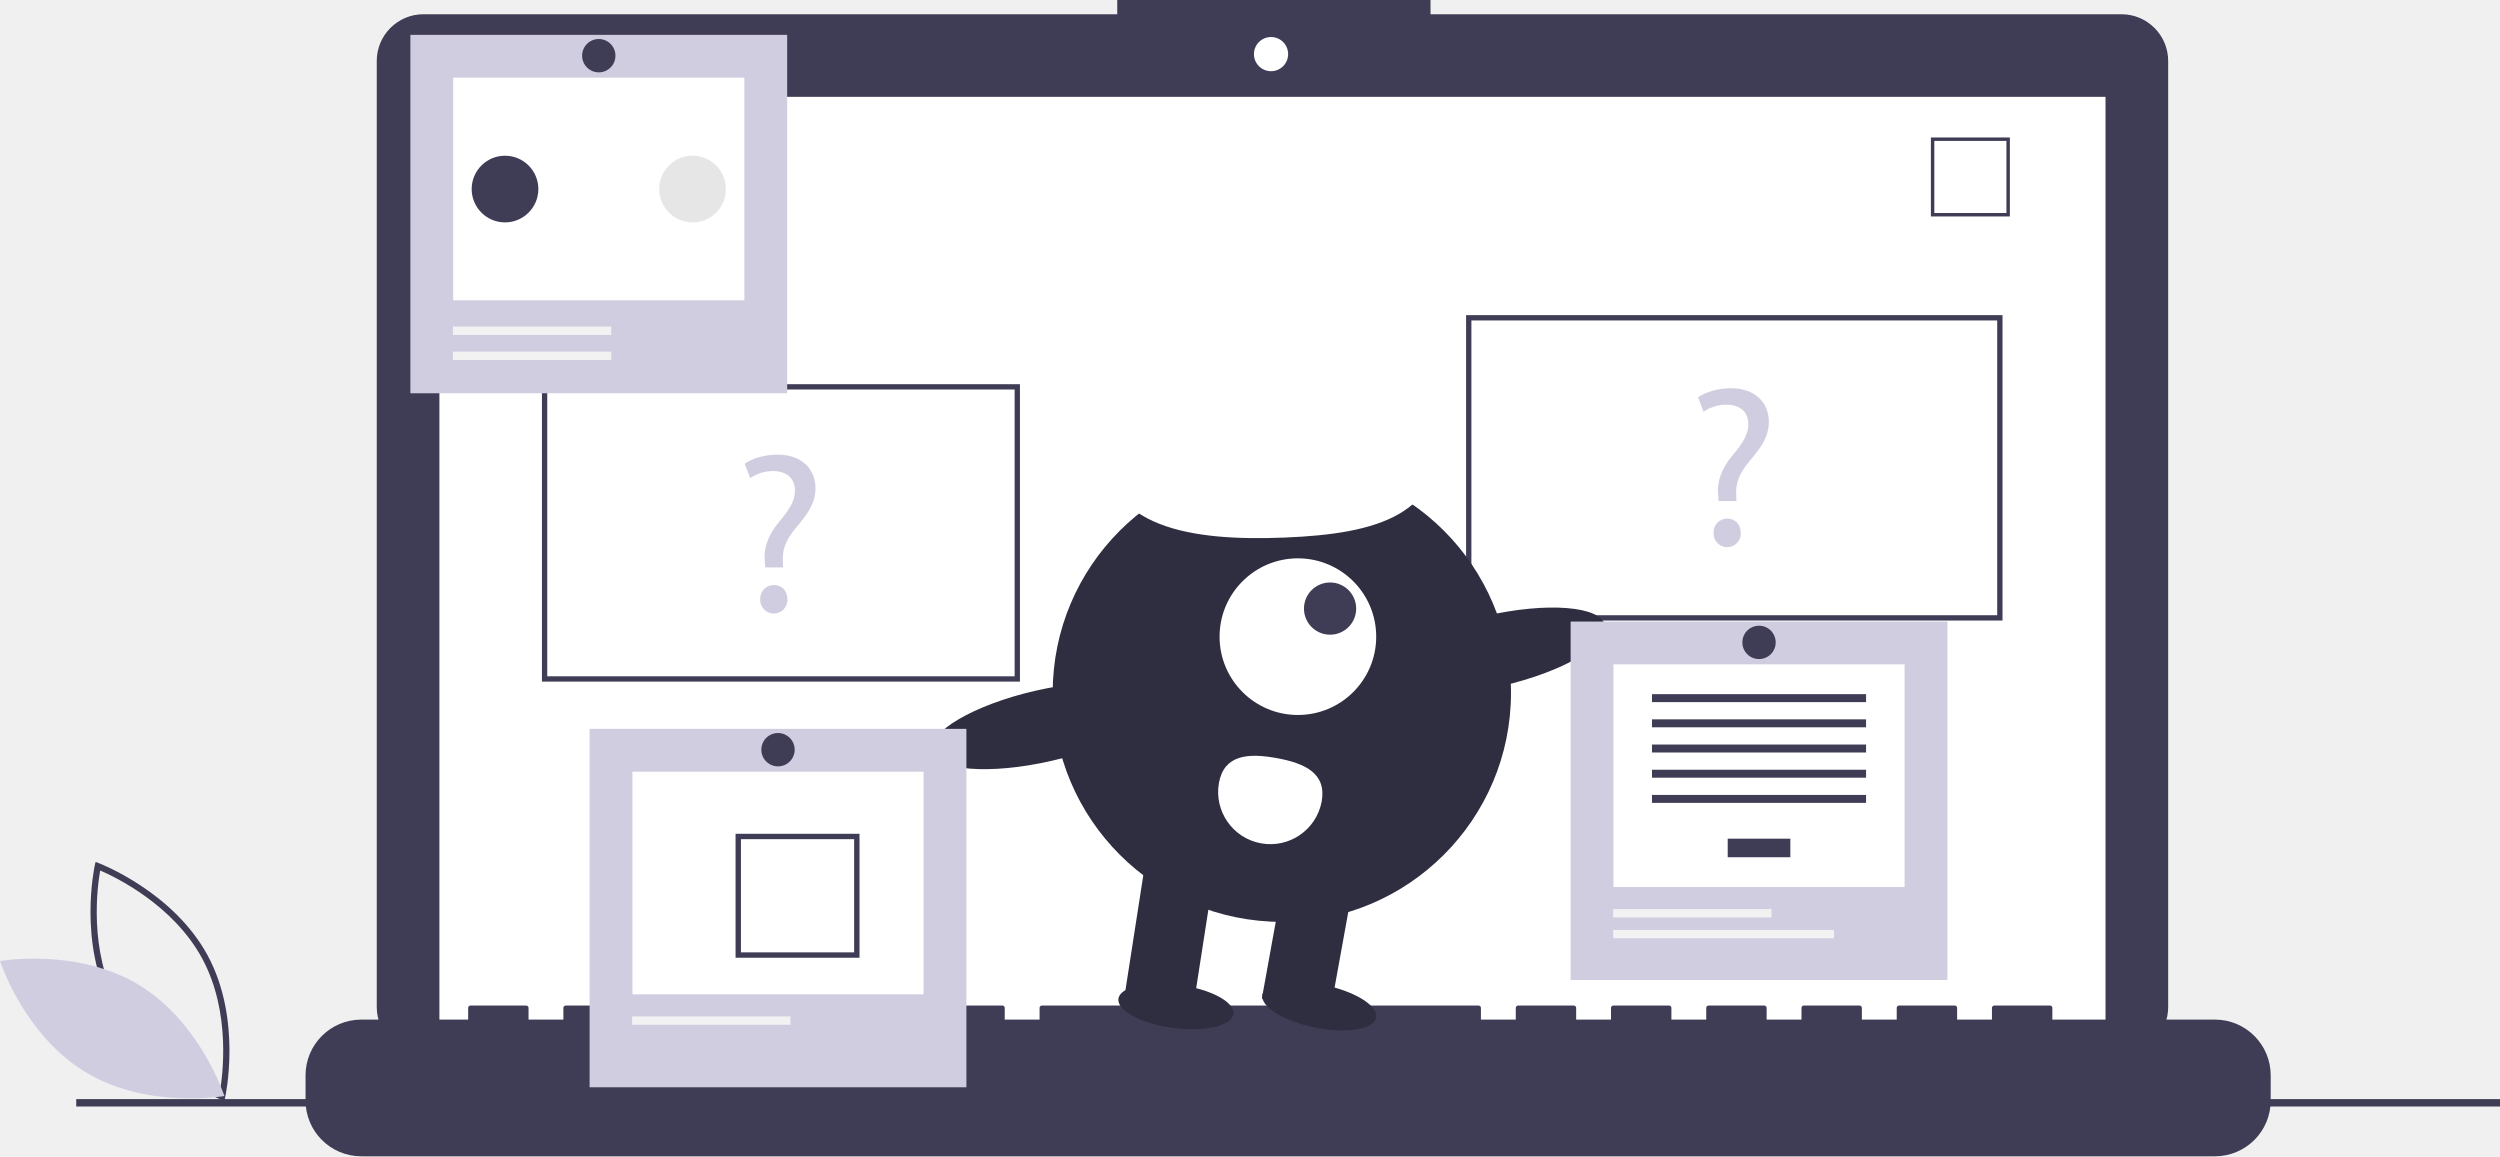
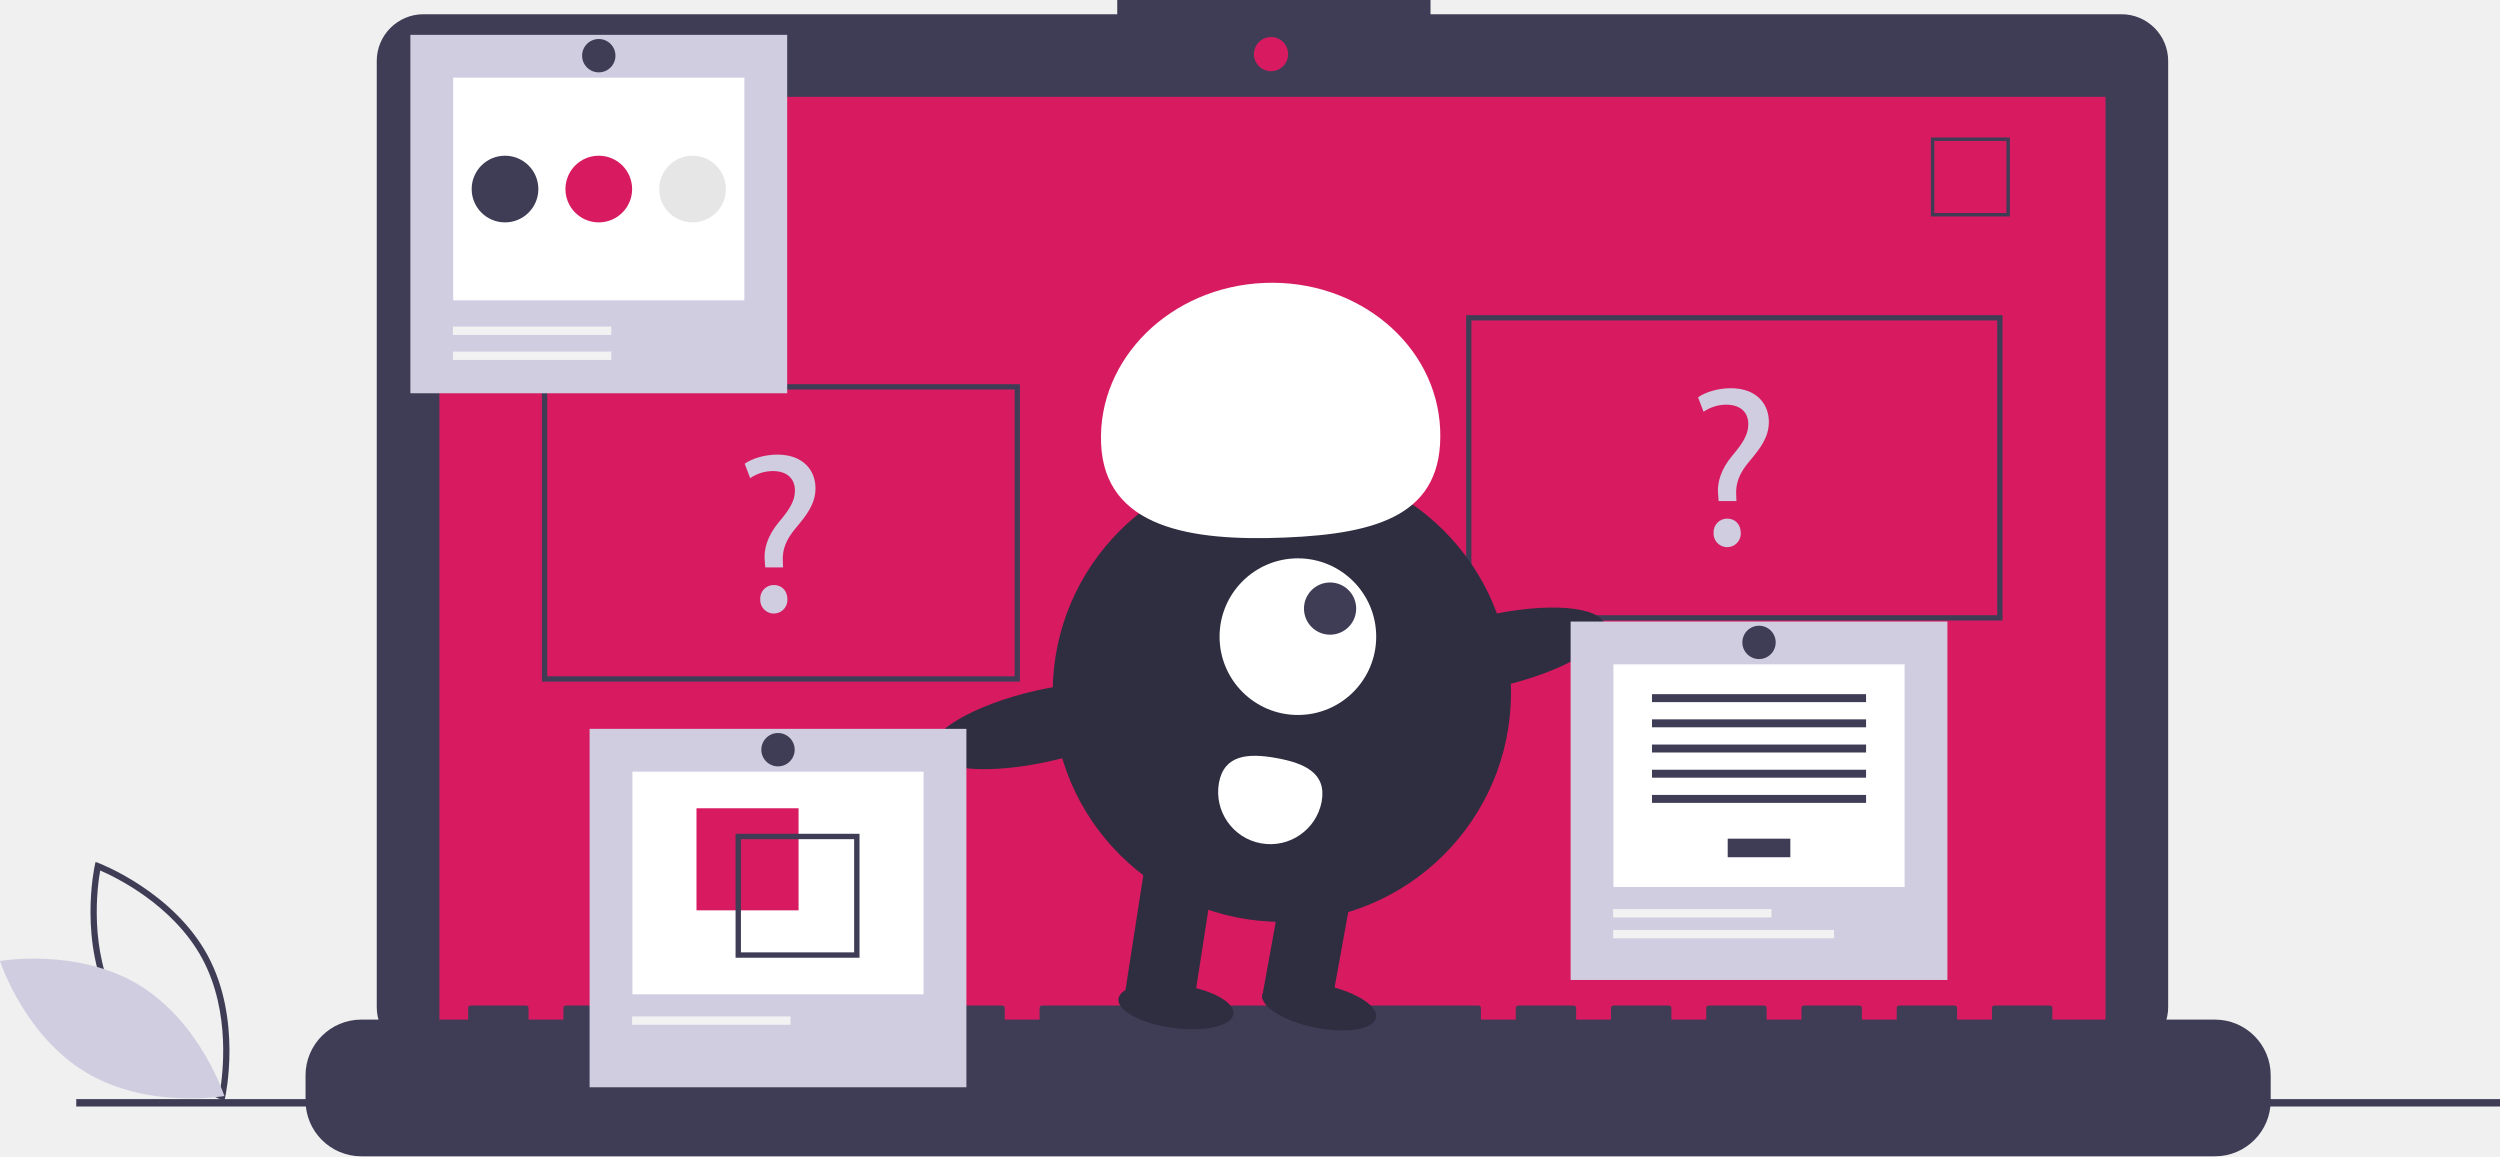
<svg xmlns="http://www.w3.org/2000/svg" id="e18ebc6e-17e0-463f-bef8-5e03a9b69a2f" data-name="Layer 1" width="941.404" height="435.42" viewBox="0 0 941.404 435.42">
  <path d="M213.791,646.813l-1.267-.475c-.278-.105-27.993-10.723-40.975-34.799-12.983-24.077-6.626-53.067-6.56-53.356l.299-1.32,1.267.475c.278.105,27.992,10.723,40.975,34.799,12.983,24.077,6.626,53.067,6.56,53.356Zm-40.163-36.395c10.976,20.357,32.877,30.791,38.426,33.174,1.055-5.947,4.364-29.997-6.603-50.334-10.965-20.335-32.874-30.786-38.426-33.174C165.97,566.035,162.662,590.082,173.628,610.418Z" transform="translate(-129.2979 -232.2899)" fill="#3f3d56" />
  <path d="M181.471,603.093c23.331,14.037,32.317,41.918,32.317,41.918s-28.842,5.123-52.173-8.914-32.317-41.918-32.317-41.918S158.14,589.057,181.471,603.093Z" transform="translate(-129.2979 -232.2899)" fill="#d0cde1" />
  <path d="M928.148,237.652H667.979v-5.362h-117.971v5.362H288.766a17.599,17.599,0,0,0-17.599,17.599V611.503a17.599,17.599,0,0,0,17.599,17.599H928.148A17.599,17.599,0,0,0,945.747,611.503V255.251A17.599,17.599,0,0,0,928.148,237.652Z" transform="translate(-129.2979 -232.2899)" fill="#3f3d56" />
-   <rect x="165.464" y="36.464" width="627.391" height="353.913" fill="#ffffff" />
-   <circle cx="478.623" cy="20.377" r="6.435" fill="#ffffff" />
+   <rect x="165.464" y="36.464" width="627.391" height="353.913" fill="#d81b60" />
+   <circle cx="478.623" cy="20.377" r="6.435" fill="#d81b60" />
  <path d="M886.136,313.797h-29.74V284.057h29.74Zm-28.447-1.293h27.154V285.35H857.689Z" transform="translate(-129.2979 -232.2899)" fill="#3f3d56" />
  <path d="M963.363,616.232H902.133v-4.412a.875.875,0,0,0-.875-.875H880.266a.875.875,0,0,0-.875.875v4.412H866.271v-4.412a.875.875,0,0,0-.875-.875H844.403a.875.875,0,0,0-.875.875v4.412H830.408v-4.412a.875.875,0,0,0-.875-.875H808.54a.875.875,0,0,0-.875.875v4.412H794.545v-4.412a.875.875,0,0,0-.875-.875H772.677a.875.875,0,0,0-.875.875v4.412H758.682v-4.412a.875.875,0,0,0-.875-.875h-20.993a.875.875,0,0,0-.875.875v4.412H722.819v-4.412a.875.875,0,0,0-.875-.875H700.951a.875.875,0,0,0-.875.875v4.412H686.956v-4.412a.875.875,0,0,0-.875-.875H521.637a.875.875,0,0,0-.875.875v4.412H507.642v-4.412a.875.875,0,0,0-.875-.875H485.774a.875.875,0,0,0-.875.875v4.412H471.779v-4.412a.875.875,0,0,0-.875-.875H449.911a.875.875,0,0,0-.875.875v4.412H435.916v-4.412a.875.875,0,0,0-.875-.875H414.048a.875.875,0,0,0-.875.875v4.412H400.053v-4.412a.875.875,0,0,0-.875-.875H378.185a.875.875,0,0,0-.875.875v4.412H364.19v-4.412a.875.875,0,0,0-.875-.875H342.323a.875.875,0,0,0-.875.875v4.412H328.327v-4.412a.875.875,0,0,0-.875-.875h-20.993a.875.875,0,0,0-.875.875v4.412h-40.236a20.993,20.993,0,0,0-20.993,20.993v9.492a20.993,20.993,0,0,0,20.993,20.993H963.363a20.993,20.993,0,0,0,20.993-20.993v-9.492A20.993,20.993,0,0,0,963.363,616.232Z" transform="translate(-129.2979 -232.2899)" fill="#3f3d56" />
  <rect x="28.711" y="413.883" width="912.693" height="2.785" fill="#3f3d56" />
  <path d="M883.37,465.961h-202v-115h202Zm-200-2h198v-111h-198Z" transform="translate(-129.2979 -232.2899)" fill="#3f3d56" />
  <path d="M513.37,488.961h-180v-112h180Zm-178-2h176v-108h-176Z" transform="translate(-129.2979 -232.2899)" fill="#3f3d56" />
  <path d="M417.464,445.961l-.172-2.236c-.516-4.644,1.032-9.718,5.332-14.877,3.87-4.559,6.02-7.912,6.02-11.782,0-4.386-2.752-7.31-8.17-7.396a15.28,15.28,0,0,0-8.686,2.666l-2.064-5.418c2.838-2.064,7.74-3.44,12.298-3.44,9.89,0,14.362,6.106,14.362,12.642,0,5.849-3.268,10.062-7.396,14.964-3.784,4.472-5.16,8.256-4.902,12.642l.086,2.236Zm-1.892,12.04a5.084,5.084,0,0,1,5.16-5.418c3.01,0,5.074,2.235,5.074,5.418a5.121,5.121,0,1,1-10.234,0Z" transform="translate(-129.2979 -232.2899)" fill="#d0cde1" />
  <path d="M776.464,420.961l-.172-2.236c-.516-4.644,1.032-9.718,5.332-14.877,3.87-4.559,6.02-7.912,6.02-11.782,0-4.386-2.752-7.31-8.17-7.396a15.28,15.28,0,0,0-8.686,2.666l-2.064-5.418c2.838-2.064,7.74-3.44,12.298-3.44,9.89,0,14.362,6.106,14.362,12.642,0,5.849-3.268,10.062-7.396,14.964-3.784,4.472-5.16,8.256-4.902,12.642l.086,2.236Zm-1.892,12.04a5.084,5.084,0,0,1,5.16-5.418c3.01,0,5.074,2.235,5.074,5.418a5.121,5.121,0,1,1-10.234,0Z" transform="translate(-129.2979 -232.2899)" fill="#d0cde1" />
  <circle cx="482.693" cy="260.849" r="86.292" fill="#2f2e41" />
  <polygon points="449.365 379.018 423.568 374.348 431.935 320.484 457.731 325.154 449.365 379.018" fill="#2f2e41" />
  <rect x="608.432" y="564.073" width="26.215" height="46.969" transform="translate(-14.69358 -333.6098) rotate(10.26106)" fill="#2f2e41" />
  <ellipse cx="626.082" cy="611.196" rx="8.192" ry="21.846" transform="translate(-226.2152 871.6648) rotate(-78.58697)" fill="#2f2e41" />
  <ellipse cx="572.111" cy="611.257" rx="8.192" ry="21.846" transform="translate(-238.2839 865.8482) rotate(-82.4537)" fill="#2f2e41" />
  <circle cx="488.734" cy="239.741" r="29.492" fill="#fff" />
  <circle cx="500.856" cy="229.17" r="9.831" fill="#3f3d56" />
  <path d="M543.919,399.262c-1.298-31.947,26.236-59.006,61.498-60.438s64.899,23.304,66.197,55.251-23.214,39.205-58.476,40.638S545.216,431.209,543.919,399.262Z" transform="translate(-129.2979 -232.2899)" fill="#fff" />
  <ellipse cx="691.67" cy="477.418" rx="43.146" ry="13.545" transform="translate(-218.4794 -65.68735) rotate(-12.9101)" fill="#2f2e41" />
  <ellipse cx="522.282" cy="505.587" rx="43.146" ry="13.545" transform="translate(-229.0548 -102.8204) rotate(-12.9101)" fill="#2f2e41" />
  <path d="M588.291,527.145A19.662,19.662,0,0,0,626.985,534.15c1.934-10.685-6.327-14.466-17.012-16.4S590.225,516.46,588.291,527.145Z" transform="translate(-129.2979 -232.2899)" fill="#fff" />
  <rect x="154.535" y="13.122" width="141.887" height="134.967" fill="#d0cde1" />
  <rect x="170.658" y="29.246" width="109.64" height="83.842" fill="#fff" />
  <rect x="170.55" y="122.979" width="59.637" height="3.139" fill="#f2f2f2" />
  <rect x="170.55" y="132.396" width="59.637" height="3.139" fill="#f2f2f2" />
  <circle cx="190.167" cy="71.19" r="12.555" fill="#3f3d56" />
-   <circle cx="225.478" cy="71.19" r="12.555" fill="#ffffff" />
+   <circle cx="225.478" cy="71.19" r="12.555" fill="#d81b60" />
  <circle cx="260.789" cy="71.19" r="12.555" fill="#e6e6e6" />
  <circle cx="225.478" cy="20.969" r="6.278" fill="#3f3d56" />
  <rect x="222.022" y="274.459" width="141.887" height="134.967" fill="#d0cde1" />
  <rect x="238.146" y="290.582" width="109.64" height="83.842" fill="#fff" />
-   <rect x="262.272" y="304.361" width="38.437" height="38.437" fill="#ffffff" />
+   <rect x="262.272" y="304.361" width="38.437" height="38.437" fill="#d81b60" />
  <path d="M406.284,546.262V592.936h46.674V546.262Zm44.649,44.649H408.308V548.287H450.933Z" transform="translate(-129.2979 -232.2899)" fill="#3f3d56" />
  <rect x="238.037" y="382.747" width="59.637" height="3.139" fill="#f2f2f2" />
  <circle cx="292.966" cy="282.306" r="6.278" fill="#3f3d56" />
  <rect x="591.437" y="234.053" width="141.887" height="134.967" fill="#d0cde1" />
  <rect x="607.56" y="250.176" width="109.64" height="83.842" fill="#fff" />
  <rect x="650.587" y="315.812" width="23.587" height="6.99" fill="#3f3d56" />
  <rect x="622.072" y="261.393" width="80.617" height="2.996" fill="#3f3d56" />
  <rect x="622.072" y="270.879" width="80.617" height="2.996" fill="#3f3d56" />
  <rect x="622.072" y="280.365" width="80.617" height="2.996" fill="#3f3d56" />
  <rect x="622.072" y="289.851" width="80.617" height="2.996" fill="#3f3d56" />
  <rect x="622.072" y="299.337" width="80.617" height="2.996" fill="#3f3d56" />
  <rect x="607.451" y="342.341" width="59.637" height="3.139" fill="#f2f2f2" />
  <rect x="607.451" y="350.187" width="83.178" height="3.139" fill="#f2f2f2" />
  <circle cx="662.38" cy="241.9" r="6.278" fill="#3f3d56" />
</svg>
